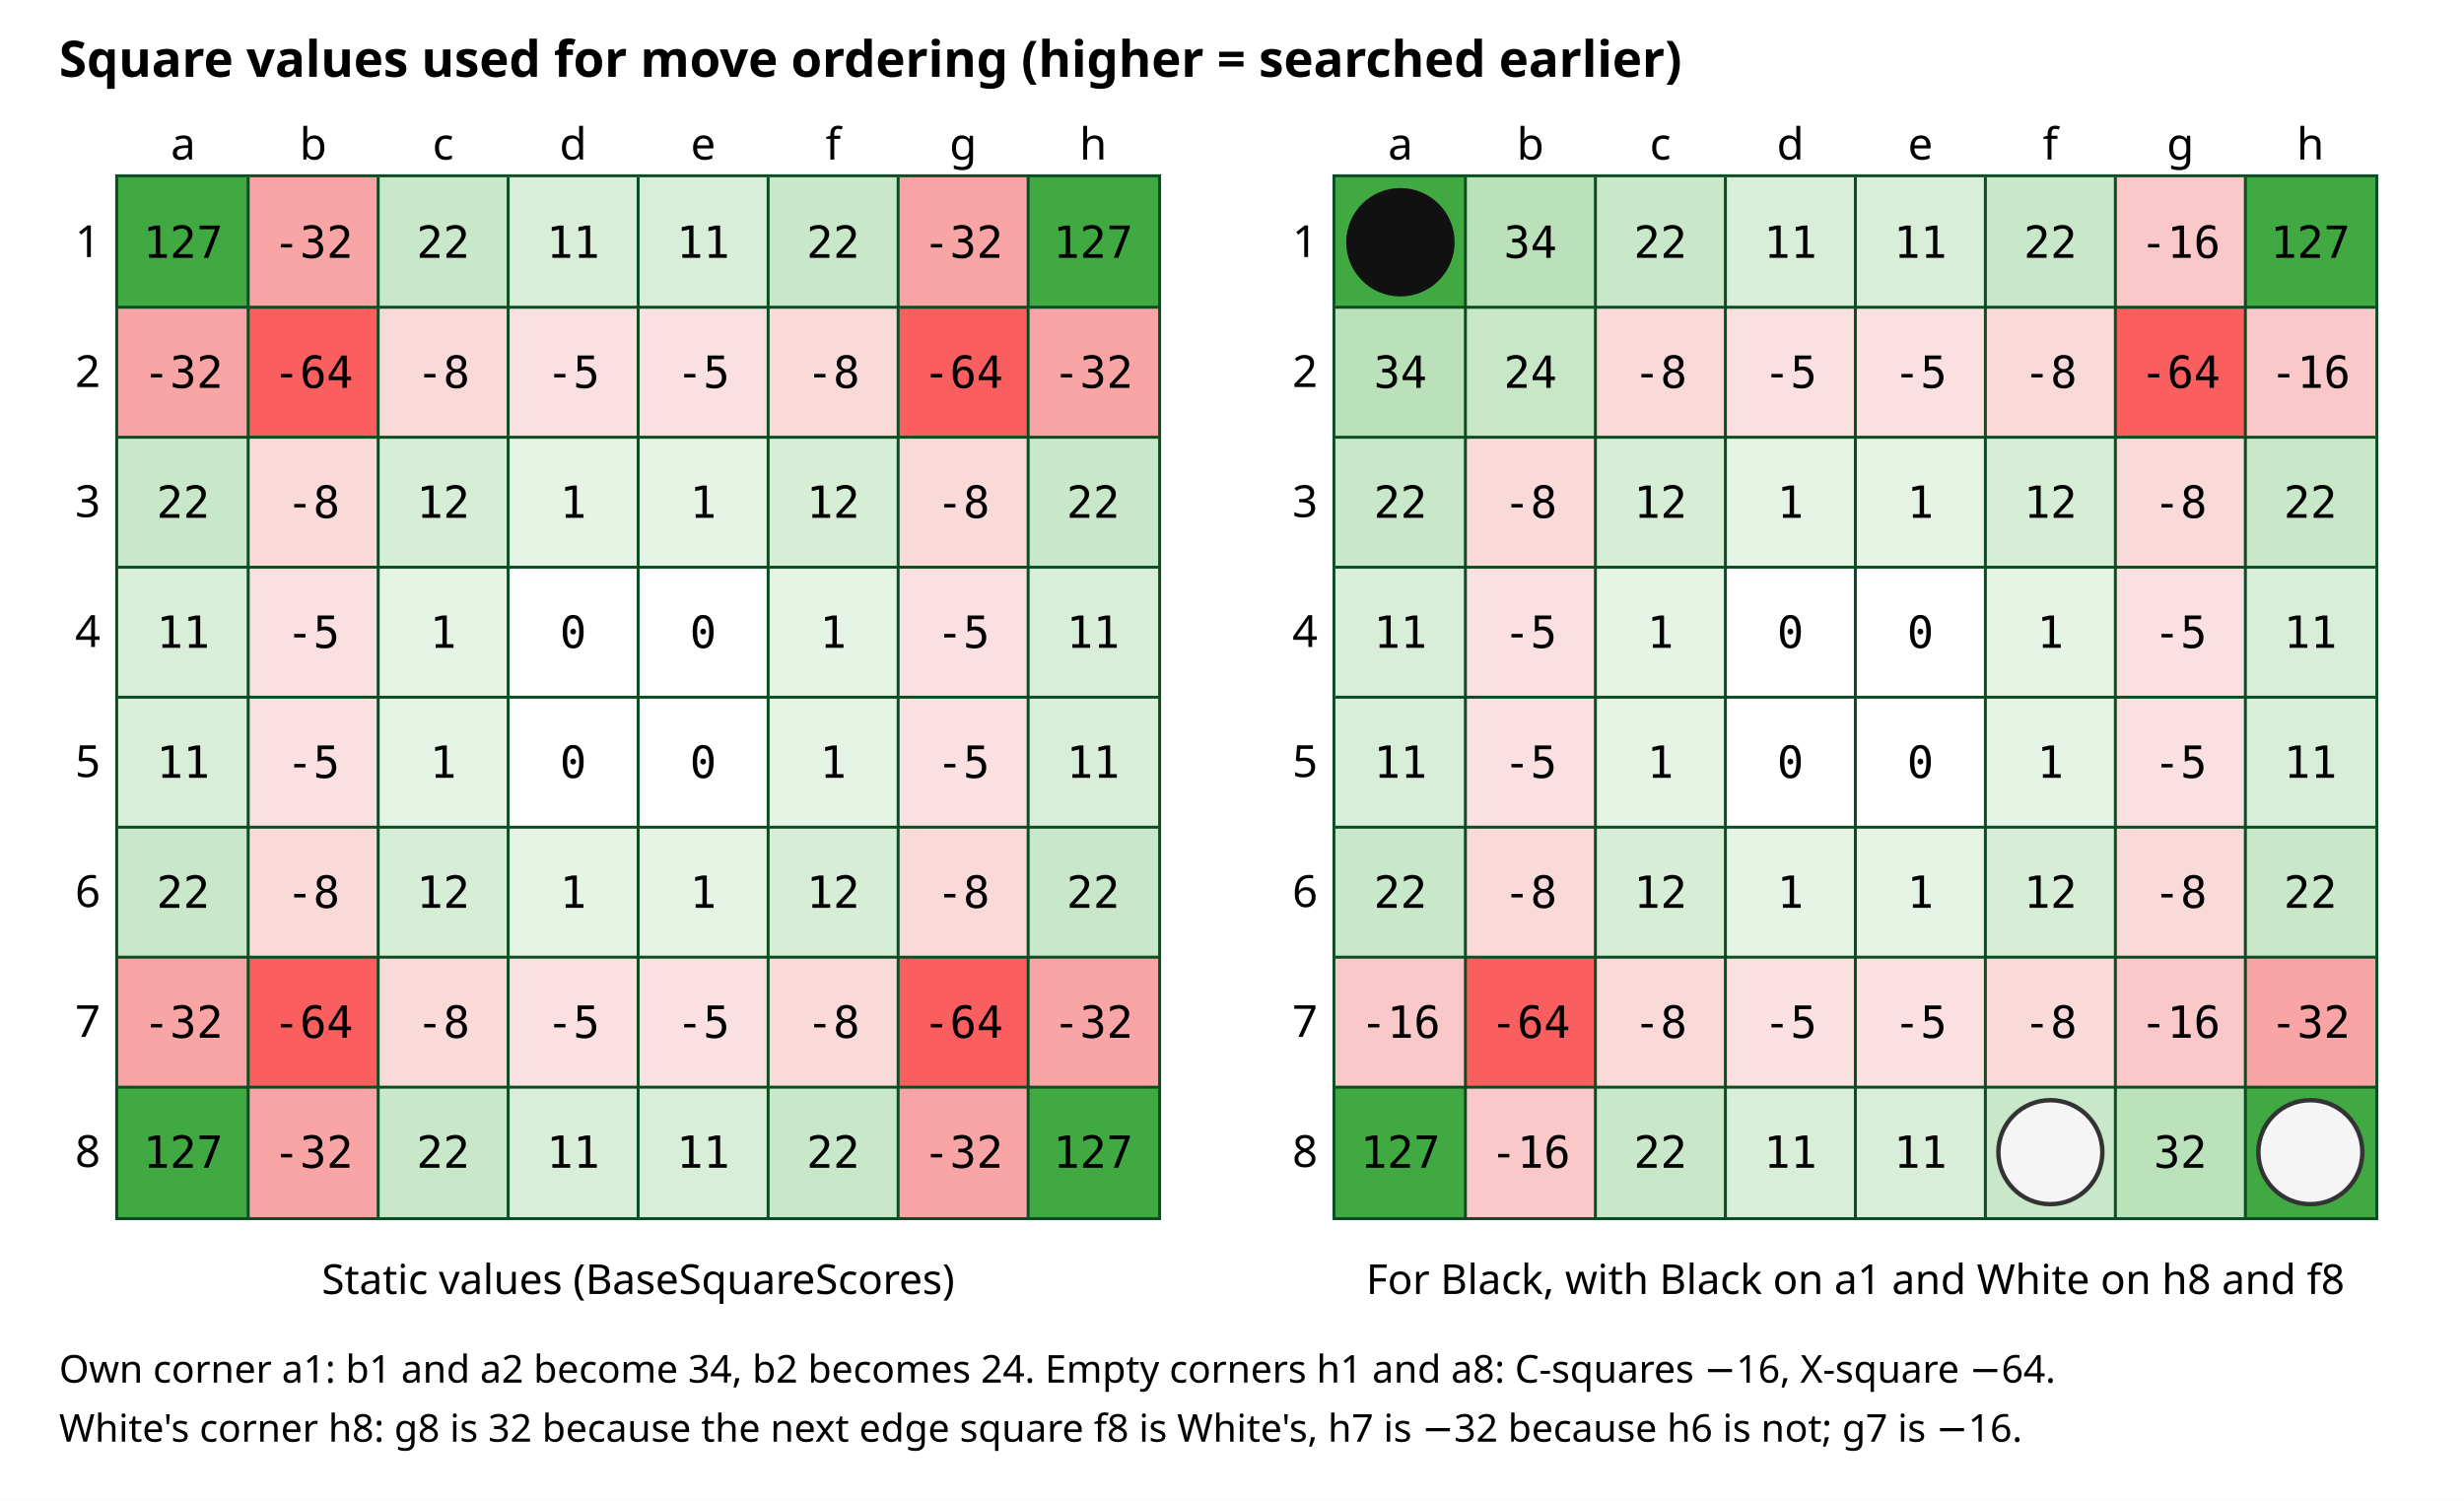
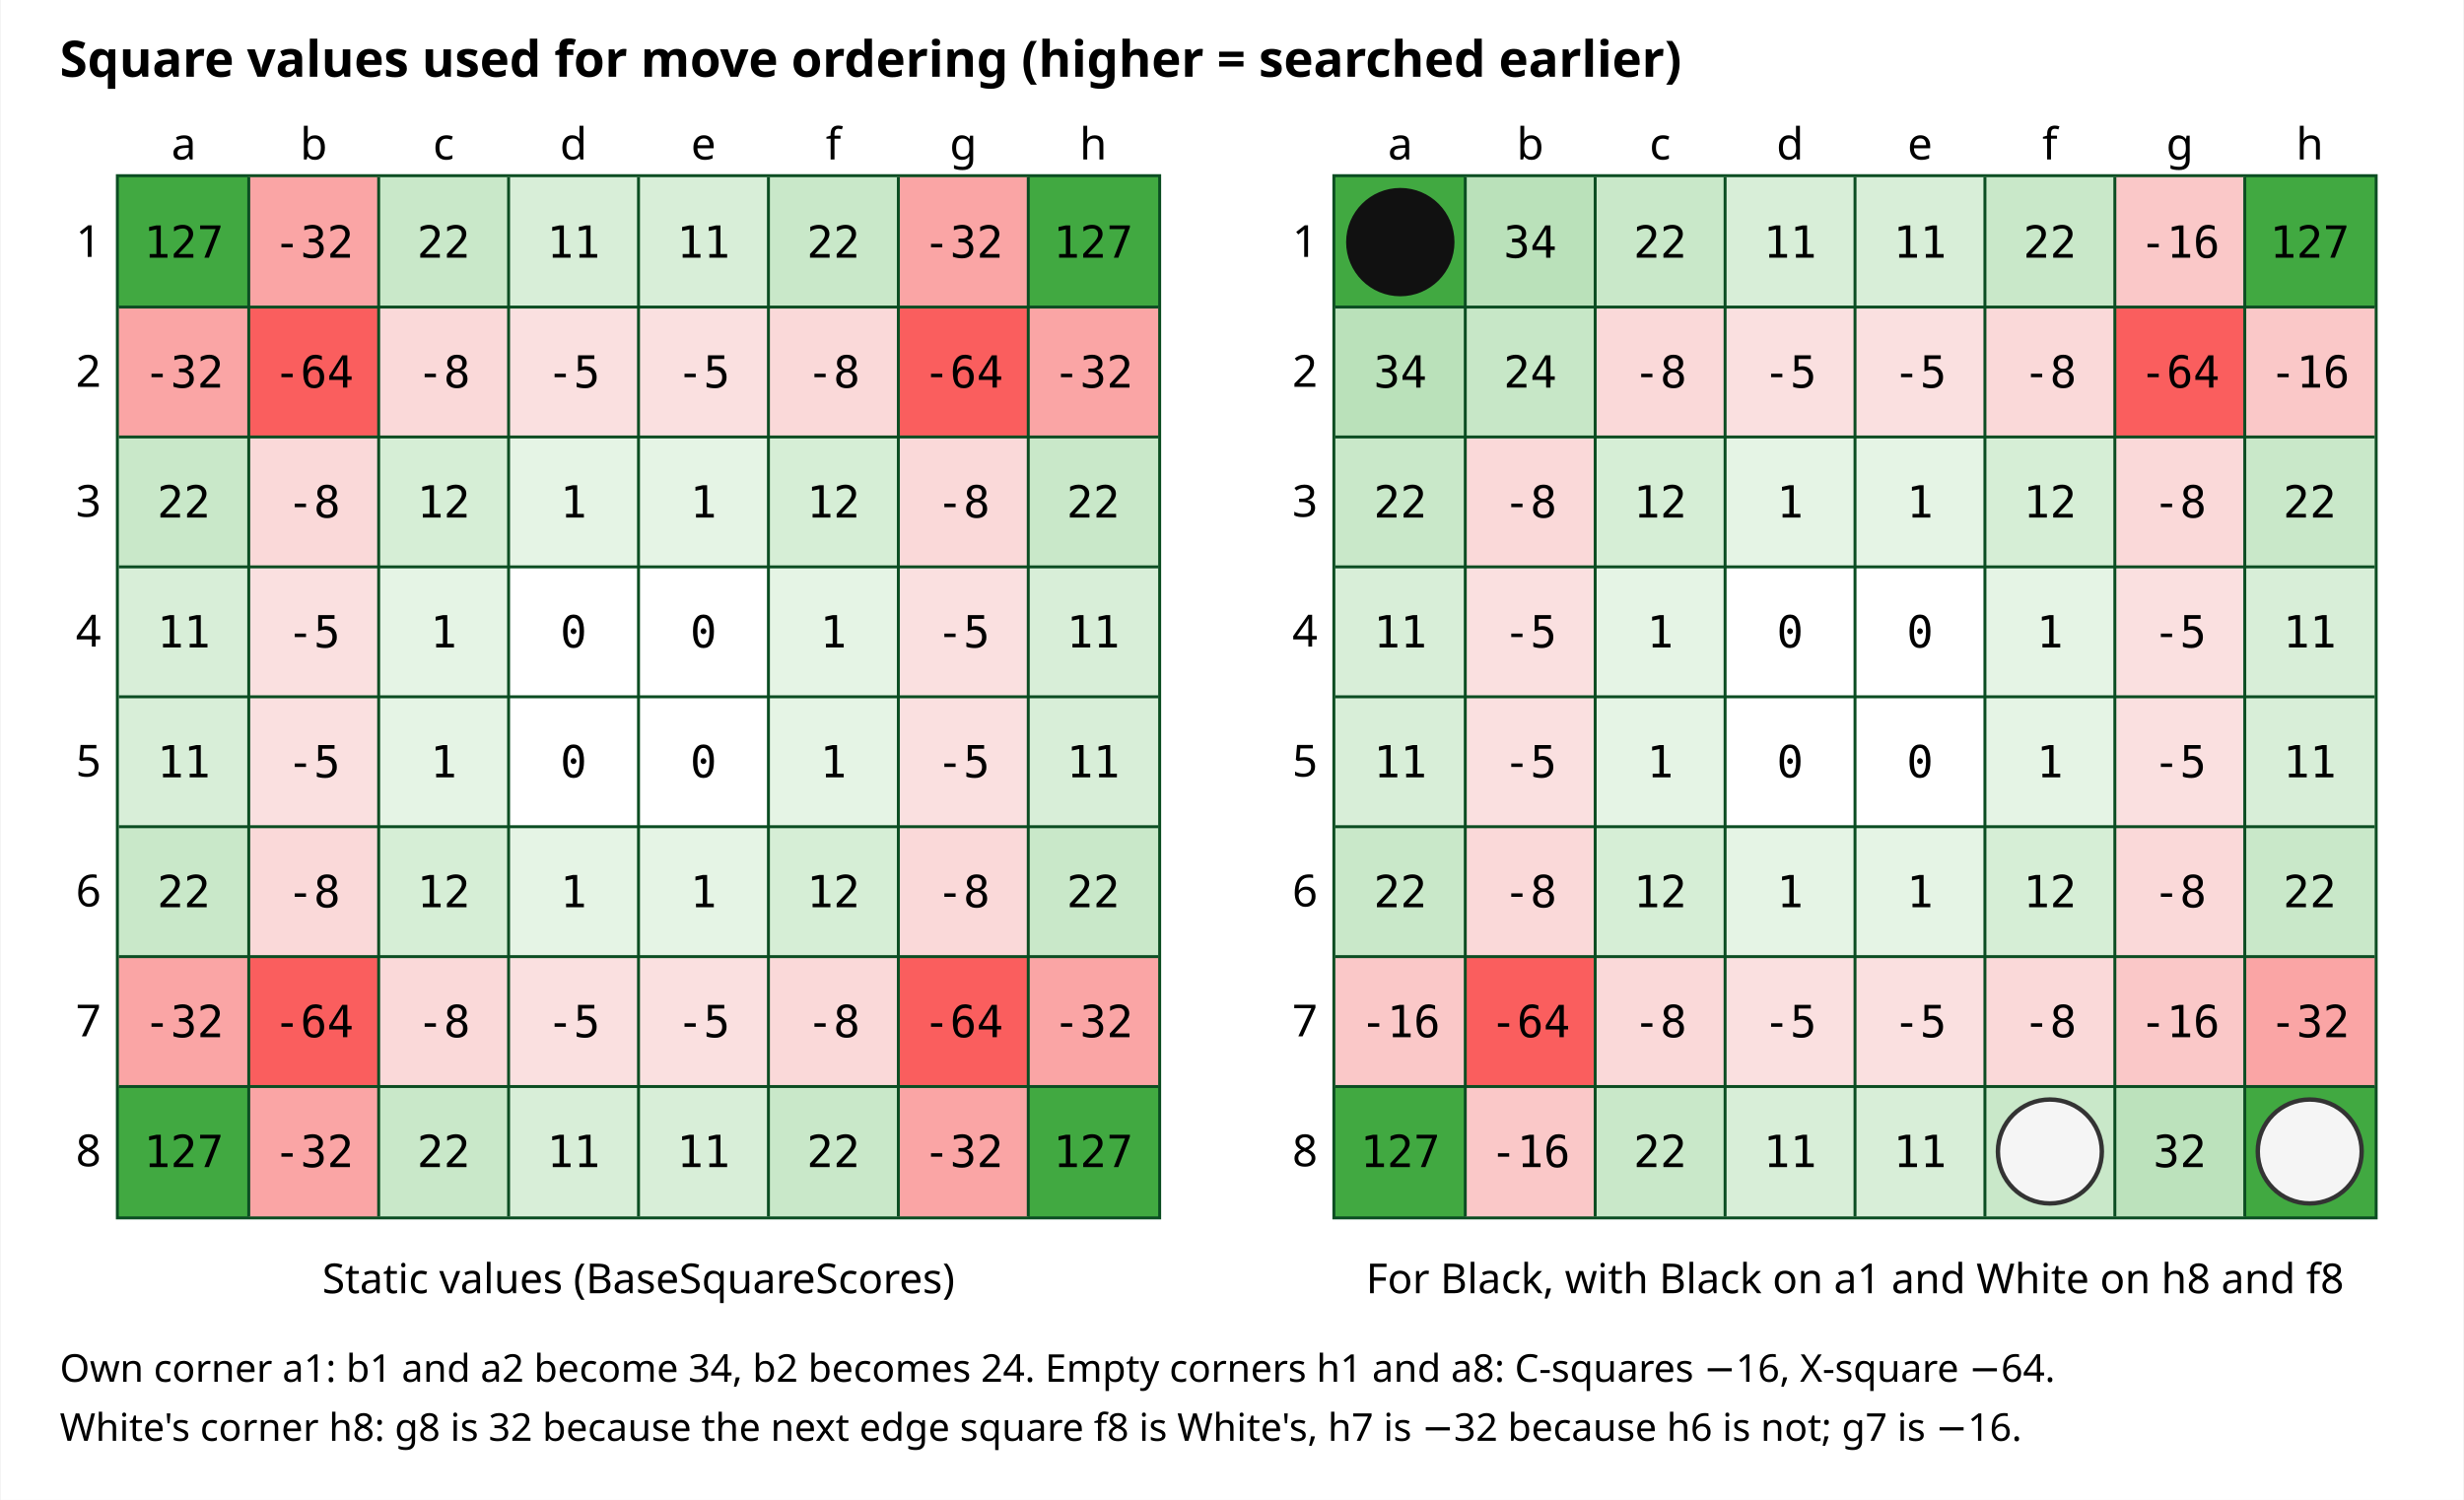
- <svg xmlns="http://www.w3.org/2000/svg" viewBox="0 0 834 508" width="834" height="508" font-family="sans-serif">
+ <svg xmlns="http://www.w3.org/2000/svg" viewBox="0 0 834 508" width="800" height="487" font-family="sans-serif">
  <rect x="0" y="0" width="834" height="508" fill="#FFFFFF" />
  <text x="20" y="26" font-size="17" font-weight="bold" fill="#000000">Square values used for move ordering (higher = searched earlier)</text>
  <text x="62" y="54" font-size="15" text-anchor="middle" fill="#000000">a</text>
  <text x="34" y="87" font-size="15" text-anchor="end" fill="#000000">1</text>
  <text x="106" y="54" font-size="15" text-anchor="middle" fill="#000000">b</text>
  <text x="34" y="131" font-size="15" text-anchor="end" fill="#000000">2</text>
  <text x="150" y="54" font-size="15" text-anchor="middle" fill="#000000">c</text>
  <text x="34" y="175" font-size="15" text-anchor="end" fill="#000000">3</text>
  <text x="194" y="54" font-size="15" text-anchor="middle" fill="#000000">d</text>
  <text x="34" y="219" font-size="15" text-anchor="end" fill="#000000">4</text>
  <text x="238" y="54" font-size="15" text-anchor="middle" fill="#000000">e</text>
  <text x="34" y="263" font-size="15" text-anchor="end" fill="#000000">5</text>
  <text x="282" y="54" font-size="15" text-anchor="middle" fill="#000000">f</text>
  <text x="34" y="307" font-size="15" text-anchor="end" fill="#000000">6</text>
  <text x="326" y="54" font-size="15" text-anchor="middle" fill="#000000">g</text>
  <text x="34" y="351" font-size="15" text-anchor="end" fill="#000000">7</text>
  <text x="370" y="54" font-size="15" text-anchor="middle" fill="#000000">h</text>
  <text x="34" y="395" font-size="15" text-anchor="end" fill="#000000">8</text>
  <rect x="40" y="60" width="352" height="352" fill="#FFFFFF" stroke="#0B4D22" stroke-width="2" />
  <rect x="40" y="60" width="44" height="44" fill="rgb(65,169,65)" />
  <rect x="84" y="60" width="44" height="44" fill="rgb(250,165,165)" />
  <rect x="128" y="60" width="44" height="44" fill="rgb(201,232,201)" />
  <rect x="172" y="60" width="44" height="44" fill="rgb(216,238,216)" />
  <rect x="216" y="60" width="44" height="44" fill="rgb(216,238,216)" />
  <rect x="260" y="60" width="44" height="44" fill="rgb(201,232,201)" />
  <rect x="304" y="60" width="44" height="44" fill="rgb(250,165,165)" />
  <rect x="348" y="60" width="44" height="44" fill="rgb(65,169,65)" />
  <rect x="40" y="104" width="44" height="44" fill="rgb(250,165,165)" />
  <rect x="84" y="104" width="44" height="44" fill="rgb(250,94,94)" />
  <rect x="128" y="104" width="44" height="44" fill="rgb(250,217,217)" />
  <rect x="172" y="104" width="44" height="44" fill="rgb(250,224,224)" />
  <rect x="216" y="104" width="44" height="44" fill="rgb(250,224,224)" />
  <rect x="260" y="104" width="44" height="44" fill="rgb(250,217,217)" />
  <rect x="304" y="104" width="44" height="44" fill="rgb(250,94,94)" />
  <rect x="348" y="104" width="44" height="44" fill="rgb(250,165,165)" />
  <rect x="40" y="148" width="44" height="44" fill="rgb(201,232,201)" />
  <rect x="84" y="148" width="44" height="44" fill="rgb(250,217,217)" />
  <rect x="128" y="148" width="44" height="44" fill="rgb(214,238,214)" />
  <rect x="172" y="148" width="44" height="44" fill="rgb(229,244,229)" />
  <rect x="216" y="148" width="44" height="44" fill="rgb(229,244,229)" />
  <rect x="260" y="148" width="44" height="44" fill="rgb(214,238,214)" />
  <rect x="304" y="148" width="44" height="44" fill="rgb(250,217,217)" />
  <rect x="348" y="148" width="44" height="44" fill="rgb(201,232,201)" />
  <rect x="40" y="192" width="44" height="44" fill="rgb(216,238,216)" />
  <rect x="84" y="192" width="44" height="44" fill="rgb(250,224,224)" />
  <rect x="128" y="192" width="44" height="44" fill="rgb(229,244,229)" />
  <rect x="172" y="192" width="44" height="44" fill="#FFFFFF" />
  <rect x="216" y="192" width="44" height="44" fill="#FFFFFF" />
  <rect x="260" y="192" width="44" height="44" fill="rgb(229,244,229)" />
  <rect x="304" y="192" width="44" height="44" fill="rgb(250,224,224)" />
  <rect x="348" y="192" width="44" height="44" fill="rgb(216,238,216)" />
  <rect x="40" y="236" width="44" height="44" fill="rgb(216,238,216)" />
  <rect x="84" y="236" width="44" height="44" fill="rgb(250,224,224)" />
  <rect x="128" y="236" width="44" height="44" fill="rgb(229,244,229)" />
  <rect x="172" y="236" width="44" height="44" fill="#FFFFFF" />
  <rect x="216" y="236" width="44" height="44" fill="#FFFFFF" />
  <rect x="260" y="236" width="44" height="44" fill="rgb(229,244,229)" />
  <rect x="304" y="236" width="44" height="44" fill="rgb(250,224,224)" />
  <rect x="348" y="236" width="44" height="44" fill="rgb(216,238,216)" />
  <rect x="40" y="280" width="44" height="44" fill="rgb(201,232,201)" />
  <rect x="84" y="280" width="44" height="44" fill="rgb(250,217,217)" />
  <rect x="128" y="280" width="44" height="44" fill="rgb(214,238,214)" />
  <rect x="172" y="280" width="44" height="44" fill="rgb(229,244,229)" />
  <rect x="216" y="280" width="44" height="44" fill="rgb(229,244,229)" />
  <rect x="260" y="280" width="44" height="44" fill="rgb(214,238,214)" />
  <rect x="304" y="280" width="44" height="44" fill="rgb(250,217,217)" />
  <rect x="348" y="280" width="44" height="44" fill="rgb(201,232,201)" />
  <rect x="40" y="324" width="44" height="44" fill="rgb(250,165,165)" />
  <rect x="84" y="324" width="44" height="44" fill="rgb(250,94,94)" />
  <rect x="128" y="324" width="44" height="44" fill="rgb(250,217,217)" />
  <rect x="172" y="324" width="44" height="44" fill="rgb(250,224,224)" />
  <rect x="216" y="324" width="44" height="44" fill="rgb(250,224,224)" />
  <rect x="260" y="324" width="44" height="44" fill="rgb(250,217,217)" />
  <rect x="304" y="324" width="44" height="44" fill="rgb(250,94,94)" />
  <rect x="348" y="324" width="44" height="44" fill="rgb(250,165,165)" />
  <rect x="40" y="368" width="44" height="44" fill="rgb(65,169,65)" />
  <rect x="84" y="368" width="44" height="44" fill="rgb(250,165,165)" />
  <rect x="128" y="368" width="44" height="44" fill="rgb(201,232,201)" />
  <rect x="172" y="368" width="44" height="44" fill="rgb(216,238,216)" />
  <rect x="216" y="368" width="44" height="44" fill="rgb(216,238,216)" />
  <rect x="260" y="368" width="44" height="44" fill="rgb(201,232,201)" />
  <rect x="304" y="368" width="44" height="44" fill="rgb(250,165,165)" />
  <rect x="348" y="368" width="44" height="44" fill="rgb(65,169,65)" />
  <line x1="84" y1="60" x2="84" y2="412" stroke="#0B4D22" stroke-width="1" />
  <line x1="40" y1="104" x2="392" y2="104" stroke="#0B4D22" stroke-width="1" />
  <line x1="128" y1="60" x2="128" y2="412" stroke="#0B4D22" stroke-width="1" />
  <line x1="40" y1="148" x2="392" y2="148" stroke="#0B4D22" stroke-width="1" />
  <line x1="172" y1="60" x2="172" y2="412" stroke="#0B4D22" stroke-width="1" />
  <line x1="40" y1="192" x2="392" y2="192" stroke="#0B4D22" stroke-width="1" />
  <line x1="216" y1="60" x2="216" y2="412" stroke="#0B4D22" stroke-width="1" />
  <line x1="40" y1="236" x2="392" y2="236" stroke="#0B4D22" stroke-width="1" />
  <line x1="260" y1="60" x2="260" y2="412" stroke="#0B4D22" stroke-width="1" />
  <line x1="40" y1="280" x2="392" y2="280" stroke="#0B4D22" stroke-width="1" />
  <line x1="304" y1="60" x2="304" y2="412" stroke="#0B4D22" stroke-width="1" />
  <line x1="40" y1="324" x2="392" y2="324" stroke="#0B4D22" stroke-width="1" />
  <line x1="348" y1="60" x2="348" y2="412" stroke="#0B4D22" stroke-width="1" />
  <line x1="40" y1="368" x2="392" y2="368" stroke="#0B4D22" stroke-width="1" />
  <text x="62" y="87.28" font-size="15" text-anchor="middle" font-family="monospace" fill="#000000">127</text>
  <text x="106" y="87.28" font-size="15" text-anchor="middle" font-family="monospace" fill="#000000">-32</text>
  <text x="150" y="87.28" font-size="15" text-anchor="middle" font-family="monospace" fill="#000000">22</text>
  <text x="194" y="87.28" font-size="15" text-anchor="middle" font-family="monospace" fill="#000000">11</text>
  <text x="238" y="87.28" font-size="15" text-anchor="middle" font-family="monospace" fill="#000000">11</text>
  <text x="282" y="87.28" font-size="15" text-anchor="middle" font-family="monospace" fill="#000000">22</text>
  <text x="326" y="87.28" font-size="15" text-anchor="middle" font-family="monospace" fill="#000000">-32</text>
  <text x="370" y="87.28" font-size="15" text-anchor="middle" font-family="monospace" fill="#000000">127</text>
  <text x="62" y="131.28" font-size="15" text-anchor="middle" font-family="monospace" fill="#000000">-32</text>
  <text x="106" y="131.28" font-size="15" text-anchor="middle" font-family="monospace" fill="#000000">-64</text>
  <text x="150" y="131.28" font-size="15" text-anchor="middle" font-family="monospace" fill="#000000">-8</text>
  <text x="194" y="131.28" font-size="15" text-anchor="middle" font-family="monospace" fill="#000000">-5</text>
  <text x="238" y="131.28" font-size="15" text-anchor="middle" font-family="monospace" fill="#000000">-5</text>
  <text x="282" y="131.28" font-size="15" text-anchor="middle" font-family="monospace" fill="#000000">-8</text>
  <text x="326" y="131.28" font-size="15" text-anchor="middle" font-family="monospace" fill="#000000">-64</text>
  <text x="370" y="131.28" font-size="15" text-anchor="middle" font-family="monospace" fill="#000000">-32</text>
  <text x="62" y="175.28" font-size="15" text-anchor="middle" font-family="monospace" fill="#000000">22</text>
  <text x="106" y="175.28" font-size="15" text-anchor="middle" font-family="monospace" fill="#000000">-8</text>
  <text x="150" y="175.28" font-size="15" text-anchor="middle" font-family="monospace" fill="#000000">12</text>
  <text x="194" y="175.28" font-size="15" text-anchor="middle" font-family="monospace" fill="#000000">1</text>
  <text x="238" y="175.28" font-size="15" text-anchor="middle" font-family="monospace" fill="#000000">1</text>
  <text x="282" y="175.28" font-size="15" text-anchor="middle" font-family="monospace" fill="#000000">12</text>
  <text x="326" y="175.28" font-size="15" text-anchor="middle" font-family="monospace" fill="#000000">-8</text>
  <text x="370" y="175.28" font-size="15" text-anchor="middle" font-family="monospace" fill="#000000">22</text>
  <text x="62" y="219.28" font-size="15" text-anchor="middle" font-family="monospace" fill="#000000">11</text>
  <text x="106" y="219.28" font-size="15" text-anchor="middle" font-family="monospace" fill="#000000">-5</text>
  <text x="150" y="219.28" font-size="15" text-anchor="middle" font-family="monospace" fill="#000000">1</text>
  <text x="194" y="219.28" font-size="15" text-anchor="middle" font-family="monospace" fill="#000000">0</text>
  <text x="238" y="219.28" font-size="15" text-anchor="middle" font-family="monospace" fill="#000000">0</text>
  <text x="282" y="219.28" font-size="15" text-anchor="middle" font-family="monospace" fill="#000000">1</text>
  <text x="326" y="219.28" font-size="15" text-anchor="middle" font-family="monospace" fill="#000000">-5</text>
  <text x="370" y="219.28" font-size="15" text-anchor="middle" font-family="monospace" fill="#000000">11</text>
  <text x="62" y="263.28" font-size="15" text-anchor="middle" font-family="monospace" fill="#000000">11</text>
  <text x="106" y="263.28" font-size="15" text-anchor="middle" font-family="monospace" fill="#000000">-5</text>
  <text x="150" y="263.28" font-size="15" text-anchor="middle" font-family="monospace" fill="#000000">1</text>
  <text x="194" y="263.28" font-size="15" text-anchor="middle" font-family="monospace" fill="#000000">0</text>
  <text x="238" y="263.28" font-size="15" text-anchor="middle" font-family="monospace" fill="#000000">0</text>
  <text x="282" y="263.28" font-size="15" text-anchor="middle" font-family="monospace" fill="#000000">1</text>
  <text x="326" y="263.28" font-size="15" text-anchor="middle" font-family="monospace" fill="#000000">-5</text>
  <text x="370" y="263.28" font-size="15" text-anchor="middle" font-family="monospace" fill="#000000">11</text>
  <text x="62" y="307.28" font-size="15" text-anchor="middle" font-family="monospace" fill="#000000">22</text>
  <text x="106" y="307.28" font-size="15" text-anchor="middle" font-family="monospace" fill="#000000">-8</text>
  <text x="150" y="307.28" font-size="15" text-anchor="middle" font-family="monospace" fill="#000000">12</text>
  <text x="194" y="307.28" font-size="15" text-anchor="middle" font-family="monospace" fill="#000000">1</text>
  <text x="238" y="307.28" font-size="15" text-anchor="middle" font-family="monospace" fill="#000000">1</text>
  <text x="282" y="307.28" font-size="15" text-anchor="middle" font-family="monospace" fill="#000000">12</text>
  <text x="326" y="307.28" font-size="15" text-anchor="middle" font-family="monospace" fill="#000000">-8</text>
  <text x="370" y="307.28" font-size="15" text-anchor="middle" font-family="monospace" fill="#000000">22</text>
  <text x="62" y="351.28" font-size="15" text-anchor="middle" font-family="monospace" fill="#000000">-32</text>
  <text x="106" y="351.28" font-size="15" text-anchor="middle" font-family="monospace" fill="#000000">-64</text>
  <text x="150" y="351.28" font-size="15" text-anchor="middle" font-family="monospace" fill="#000000">-8</text>
  <text x="194" y="351.28" font-size="15" text-anchor="middle" font-family="monospace" fill="#000000">-5</text>
  <text x="238" y="351.28" font-size="15" text-anchor="middle" font-family="monospace" fill="#000000">-5</text>
  <text x="282" y="351.28" font-size="15" text-anchor="middle" font-family="monospace" fill="#000000">-8</text>
  <text x="326" y="351.28" font-size="15" text-anchor="middle" font-family="monospace" fill="#000000">-64</text>
  <text x="370" y="351.28" font-size="15" text-anchor="middle" font-family="monospace" fill="#000000">-32</text>
  <text x="62" y="395.28" font-size="15" text-anchor="middle" font-family="monospace" fill="#000000">127</text>
  <text x="106" y="395.28" font-size="15" text-anchor="middle" font-family="monospace" fill="#000000">-32</text>
  <text x="150" y="395.28" font-size="15" text-anchor="middle" font-family="monospace" fill="#000000">22</text>
  <text x="194" y="395.28" font-size="15" text-anchor="middle" font-family="monospace" fill="#000000">11</text>
  <text x="238" y="395.28" font-size="15" text-anchor="middle" font-family="monospace" fill="#000000">11</text>
  <text x="282" y="395.28" font-size="15" text-anchor="middle" font-family="monospace" fill="#000000">22</text>
  <text x="326" y="395.28" font-size="15" text-anchor="middle" font-family="monospace" fill="#000000">-32</text>
  <text x="370" y="395.28" font-size="15" text-anchor="middle" font-family="monospace" fill="#000000">127</text>
  <text x="216" y="438" font-size="14" text-anchor="middle" fill="#000000">Static values (BaseSquareScores)</text>
  <text x="474" y="54" font-size="15" text-anchor="middle" fill="#000000">a</text>
  <text x="446" y="87" font-size="15" text-anchor="end" fill="#000000">1</text>
  <text x="518" y="54" font-size="15" text-anchor="middle" fill="#000000">b</text>
  <text x="446" y="131" font-size="15" text-anchor="end" fill="#000000">2</text>
  <text x="562" y="54" font-size="15" text-anchor="middle" fill="#000000">c</text>
  <text x="446" y="175" font-size="15" text-anchor="end" fill="#000000">3</text>
  <text x="606" y="54" font-size="15" text-anchor="middle" fill="#000000">d</text>
  <text x="446" y="219" font-size="15" text-anchor="end" fill="#000000">4</text>
  <text x="650" y="54" font-size="15" text-anchor="middle" fill="#000000">e</text>
  <text x="446" y="263" font-size="15" text-anchor="end" fill="#000000">5</text>
  <text x="694" y="54" font-size="15" text-anchor="middle" fill="#000000">f</text>
  <text x="446" y="307" font-size="15" text-anchor="end" fill="#000000">6</text>
  <text x="738" y="54" font-size="15" text-anchor="middle" fill="#000000">g</text>
  <text x="446" y="351" font-size="15" text-anchor="end" fill="#000000">7</text>
  <text x="782" y="54" font-size="15" text-anchor="middle" fill="#000000">h</text>
  <text x="446" y="395" font-size="15" text-anchor="end" fill="#000000">8</text>
  <rect x="452" y="60" width="352" height="352" fill="#FFFFFF" stroke="#0B4D22" stroke-width="2" />
  <rect x="452" y="60" width="44" height="44" fill="rgb(65,169,65)" />
  <rect x="496" y="60" width="44" height="44" fill="rgb(186,225,186)" />
  <rect x="540" y="60" width="44" height="44" fill="rgb(201,232,201)" />
  <rect x="584" y="60" width="44" height="44" fill="rgb(216,238,216)" />
  <rect x="628" y="60" width="44" height="44" fill="rgb(216,238,216)" />
  <rect x="672" y="60" width="44" height="44" fill="rgb(201,232,201)" />
  <rect x="716" y="60" width="44" height="44" fill="rgb(250,200,200)" />
  <rect x="760" y="60" width="44" height="44" fill="rgb(65,169,65)" />
  <rect x="452" y="104" width="44" height="44" fill="rgb(186,225,186)" />
  <rect x="496" y="104" width="44" height="44" fill="rgb(199,231,199)" />
  <rect x="540" y="104" width="44" height="44" fill="rgb(250,217,217)" />
  <rect x="584" y="104" width="44" height="44" fill="rgb(250,224,224)" />
  <rect x="628" y="104" width="44" height="44" fill="rgb(250,224,224)" />
  <rect x="672" y="104" width="44" height="44" fill="rgb(250,217,217)" />
  <rect x="716" y="104" width="44" height="44" fill="rgb(250,94,94)" />
  <rect x="760" y="104" width="44" height="44" fill="rgb(250,200,200)" />
  <rect x="452" y="148" width="44" height="44" fill="rgb(201,232,201)" />
  <rect x="496" y="148" width="44" height="44" fill="rgb(250,217,217)" />
  <rect x="540" y="148" width="44" height="44" fill="rgb(214,238,214)" />
  <rect x="584" y="148" width="44" height="44" fill="rgb(229,244,229)" />
  <rect x="628" y="148" width="44" height="44" fill="rgb(229,244,229)" />
  <rect x="672" y="148" width="44" height="44" fill="rgb(214,238,214)" />
  <rect x="716" y="148" width="44" height="44" fill="rgb(250,217,217)" />
  <rect x="760" y="148" width="44" height="44" fill="rgb(201,232,201)" />
  <rect x="452" y="192" width="44" height="44" fill="rgb(216,238,216)" />
  <rect x="496" y="192" width="44" height="44" fill="rgb(250,224,224)" />
  <rect x="540" y="192" width="44" height="44" fill="rgb(229,244,229)" />
  <rect x="584" y="192" width="44" height="44" fill="#FFFFFF" />
  <rect x="628" y="192" width="44" height="44" fill="#FFFFFF" />
  <rect x="672" y="192" width="44" height="44" fill="rgb(229,244,229)" />
  <rect x="716" y="192" width="44" height="44" fill="rgb(250,224,224)" />
  <rect x="760" y="192" width="44" height="44" fill="rgb(216,238,216)" />
  <rect x="452" y="236" width="44" height="44" fill="rgb(216,238,216)" />
  <rect x="496" y="236" width="44" height="44" fill="rgb(250,224,224)" />
  <rect x="540" y="236" width="44" height="44" fill="rgb(229,244,229)" />
  <rect x="584" y="236" width="44" height="44" fill="#FFFFFF" />
  <rect x="628" y="236" width="44" height="44" fill="#FFFFFF" />
  <rect x="672" y="236" width="44" height="44" fill="rgb(229,244,229)" />
  <rect x="716" y="236" width="44" height="44" fill="rgb(250,224,224)" />
  <rect x="760" y="236" width="44" height="44" fill="rgb(216,238,216)" />
  <rect x="452" y="280" width="44" height="44" fill="rgb(201,232,201)" />
  <rect x="496" y="280" width="44" height="44" fill="rgb(250,217,217)" />
  <rect x="540" y="280" width="44" height="44" fill="rgb(214,238,214)" />
  <rect x="584" y="280" width="44" height="44" fill="rgb(229,244,229)" />
  <rect x="628" y="280" width="44" height="44" fill="rgb(229,244,229)" />
  <rect x="672" y="280" width="44" height="44" fill="rgb(214,238,214)" />
  <rect x="716" y="280" width="44" height="44" fill="rgb(250,217,217)" />
  <rect x="760" y="280" width="44" height="44" fill="rgb(201,232,201)" />
  <rect x="452" y="324" width="44" height="44" fill="rgb(250,200,200)" />
  <rect x="496" y="324" width="44" height="44" fill="rgb(250,94,94)" />
  <rect x="540" y="324" width="44" height="44" fill="rgb(250,217,217)" />
  <rect x="584" y="324" width="44" height="44" fill="rgb(250,224,224)" />
  <rect x="628" y="324" width="44" height="44" fill="rgb(250,224,224)" />
  <rect x="672" y="324" width="44" height="44" fill="rgb(250,217,217)" />
  <rect x="716" y="324" width="44" height="44" fill="rgb(250,200,200)" />
  <rect x="760" y="324" width="44" height="44" fill="rgb(250,165,165)" />
  <rect x="452" y="368" width="44" height="44" fill="rgb(65,169,65)" />
  <rect x="496" y="368" width="44" height="44" fill="rgb(250,200,200)" />
  <rect x="540" y="368" width="44" height="44" fill="rgb(201,232,201)" />
  <rect x="584" y="368" width="44" height="44" fill="rgb(216,238,216)" />
  <rect x="628" y="368" width="44" height="44" fill="rgb(216,238,216)" />
  <rect x="672" y="368" width="44" height="44" fill="rgb(201,232,201)" />
  <rect x="716" y="368" width="44" height="44" fill="rgb(188,226,188)" />
  <rect x="760" y="368" width="44" height="44" fill="rgb(65,169,65)" />
  <line x1="496" y1="60" x2="496" y2="412" stroke="#0B4D22" stroke-width="1" />
  <line x1="452" y1="104" x2="804" y2="104" stroke="#0B4D22" stroke-width="1" />
  <line x1="540" y1="60" x2="540" y2="412" stroke="#0B4D22" stroke-width="1" />
  <line x1="452" y1="148" x2="804" y2="148" stroke="#0B4D22" stroke-width="1" />
  <line x1="584" y1="60" x2="584" y2="412" stroke="#0B4D22" stroke-width="1" />
  <line x1="452" y1="192" x2="804" y2="192" stroke="#0B4D22" stroke-width="1" />
  <line x1="628" y1="60" x2="628" y2="412" stroke="#0B4D22" stroke-width="1" />
  <line x1="452" y1="236" x2="804" y2="236" stroke="#0B4D22" stroke-width="1" />
  <line x1="672" y1="60" x2="672" y2="412" stroke="#0B4D22" stroke-width="1" />
  <line x1="452" y1="280" x2="804" y2="280" stroke="#0B4D22" stroke-width="1" />
  <line x1="716" y1="60" x2="716" y2="412" stroke="#0B4D22" stroke-width="1" />
  <line x1="452" y1="324" x2="804" y2="324" stroke="#0B4D22" stroke-width="1" />
  <line x1="760" y1="60" x2="760" y2="412" stroke="#0B4D22" stroke-width="1" />
  <line x1="452" y1="368" x2="804" y2="368" stroke="#0B4D22" stroke-width="1" />
  <circle cx="474" cy="82" r="17.6" fill="#111111" stroke="#111111" stroke-width="1.5" />
  <circle cx="782" cy="390" r="17.6" fill="#F5F5F5" stroke="#333333" stroke-width="1.5" />
  <circle cx="694" cy="390" r="17.6" fill="#F5F5F5" stroke="#333333" stroke-width="1.5" />
  <text x="518" y="87.28" font-size="15" text-anchor="middle" font-family="monospace" fill="#000000">34</text>
  <text x="562" y="87.28" font-size="15" text-anchor="middle" font-family="monospace" fill="#000000">22</text>
  <text x="606" y="87.28" font-size="15" text-anchor="middle" font-family="monospace" fill="#000000">11</text>
  <text x="650" y="87.28" font-size="15" text-anchor="middle" font-family="monospace" fill="#000000">11</text>
  <text x="694" y="87.28" font-size="15" text-anchor="middle" font-family="monospace" fill="#000000">22</text>
  <text x="738" y="87.28" font-size="15" text-anchor="middle" font-family="monospace" fill="#000000">-16</text>
  <text x="782" y="87.28" font-size="15" text-anchor="middle" font-family="monospace" fill="#000000">127</text>
  <text x="474" y="131.28" font-size="15" text-anchor="middle" font-family="monospace" fill="#000000">34</text>
  <text x="518" y="131.28" font-size="15" text-anchor="middle" font-family="monospace" fill="#000000">24</text>
  <text x="562" y="131.28" font-size="15" text-anchor="middle" font-family="monospace" fill="#000000">-8</text>
  <text x="606" y="131.28" font-size="15" text-anchor="middle" font-family="monospace" fill="#000000">-5</text>
  <text x="650" y="131.28" font-size="15" text-anchor="middle" font-family="monospace" fill="#000000">-5</text>
  <text x="694" y="131.28" font-size="15" text-anchor="middle" font-family="monospace" fill="#000000">-8</text>
  <text x="738" y="131.28" font-size="15" text-anchor="middle" font-family="monospace" fill="#000000">-64</text>
  <text x="782" y="131.28" font-size="15" text-anchor="middle" font-family="monospace" fill="#000000">-16</text>
  <text x="474" y="175.28" font-size="15" text-anchor="middle" font-family="monospace" fill="#000000">22</text>
  <text x="518" y="175.28" font-size="15" text-anchor="middle" font-family="monospace" fill="#000000">-8</text>
  <text x="562" y="175.28" font-size="15" text-anchor="middle" font-family="monospace" fill="#000000">12</text>
  <text x="606" y="175.28" font-size="15" text-anchor="middle" font-family="monospace" fill="#000000">1</text>
  <text x="650" y="175.28" font-size="15" text-anchor="middle" font-family="monospace" fill="#000000">1</text>
  <text x="694" y="175.28" font-size="15" text-anchor="middle" font-family="monospace" fill="#000000">12</text>
  <text x="738" y="175.28" font-size="15" text-anchor="middle" font-family="monospace" fill="#000000">-8</text>
  <text x="782" y="175.28" font-size="15" text-anchor="middle" font-family="monospace" fill="#000000">22</text>
  <text x="474" y="219.28" font-size="15" text-anchor="middle" font-family="monospace" fill="#000000">11</text>
  <text x="518" y="219.28" font-size="15" text-anchor="middle" font-family="monospace" fill="#000000">-5</text>
  <text x="562" y="219.28" font-size="15" text-anchor="middle" font-family="monospace" fill="#000000">1</text>
  <text x="606" y="219.28" font-size="15" text-anchor="middle" font-family="monospace" fill="#000000">0</text>
  <text x="650" y="219.28" font-size="15" text-anchor="middle" font-family="monospace" fill="#000000">0</text>
  <text x="694" y="219.28" font-size="15" text-anchor="middle" font-family="monospace" fill="#000000">1</text>
  <text x="738" y="219.28" font-size="15" text-anchor="middle" font-family="monospace" fill="#000000">-5</text>
  <text x="782" y="219.28" font-size="15" text-anchor="middle" font-family="monospace" fill="#000000">11</text>
  <text x="474" y="263.28" font-size="15" text-anchor="middle" font-family="monospace" fill="#000000">11</text>
  <text x="518" y="263.28" font-size="15" text-anchor="middle" font-family="monospace" fill="#000000">-5</text>
  <text x="562" y="263.28" font-size="15" text-anchor="middle" font-family="monospace" fill="#000000">1</text>
  <text x="606" y="263.28" font-size="15" text-anchor="middle" font-family="monospace" fill="#000000">0</text>
  <text x="650" y="263.28" font-size="15" text-anchor="middle" font-family="monospace" fill="#000000">0</text>
  <text x="694" y="263.28" font-size="15" text-anchor="middle" font-family="monospace" fill="#000000">1</text>
  <text x="738" y="263.28" font-size="15" text-anchor="middle" font-family="monospace" fill="#000000">-5</text>
  <text x="782" y="263.28" font-size="15" text-anchor="middle" font-family="monospace" fill="#000000">11</text>
  <text x="474" y="307.28" font-size="15" text-anchor="middle" font-family="monospace" fill="#000000">22</text>
  <text x="518" y="307.28" font-size="15" text-anchor="middle" font-family="monospace" fill="#000000">-8</text>
  <text x="562" y="307.28" font-size="15" text-anchor="middle" font-family="monospace" fill="#000000">12</text>
  <text x="606" y="307.28" font-size="15" text-anchor="middle" font-family="monospace" fill="#000000">1</text>
  <text x="650" y="307.28" font-size="15" text-anchor="middle" font-family="monospace" fill="#000000">1</text>
  <text x="694" y="307.28" font-size="15" text-anchor="middle" font-family="monospace" fill="#000000">12</text>
  <text x="738" y="307.28" font-size="15" text-anchor="middle" font-family="monospace" fill="#000000">-8</text>
  <text x="782" y="307.28" font-size="15" text-anchor="middle" font-family="monospace" fill="#000000">22</text>
  <text x="474" y="351.28" font-size="15" text-anchor="middle" font-family="monospace" fill="#000000">-16</text>
  <text x="518" y="351.28" font-size="15" text-anchor="middle" font-family="monospace" fill="#000000">-64</text>
  <text x="562" y="351.28" font-size="15" text-anchor="middle" font-family="monospace" fill="#000000">-8</text>
  <text x="606" y="351.28" font-size="15" text-anchor="middle" font-family="monospace" fill="#000000">-5</text>
  <text x="650" y="351.28" font-size="15" text-anchor="middle" font-family="monospace" fill="#000000">-5</text>
  <text x="694" y="351.28" font-size="15" text-anchor="middle" font-family="monospace" fill="#000000">-8</text>
  <text x="738" y="351.28" font-size="15" text-anchor="middle" font-family="monospace" fill="#000000">-16</text>
  <text x="782" y="351.28" font-size="15" text-anchor="middle" font-family="monospace" fill="#000000">-32</text>
  <text x="474" y="395.28" font-size="15" text-anchor="middle" font-family="monospace" fill="#000000">127</text>
  <text x="518" y="395.28" font-size="15" text-anchor="middle" font-family="monospace" fill="#000000">-16</text>
  <text x="562" y="395.28" font-size="15" text-anchor="middle" font-family="monospace" fill="#000000">22</text>
  <text x="606" y="395.28" font-size="15" text-anchor="middle" font-family="monospace" fill="#000000">11</text>
  <text x="650" y="395.28" font-size="15" text-anchor="middle" font-family="monospace" fill="#000000">11</text>
  <text x="738" y="395.28" font-size="15" text-anchor="middle" font-family="monospace" fill="#000000">32</text>
  <text x="628" y="438" font-size="14" text-anchor="middle" fill="#000000">For Black, with Black on a1 and White on h8 and f8</text>
  <text x="20" y="468" font-size="13" fill="#000000">Own corner a1: b1 and a2 become 34, b2 becomes 24.   Empty corners h1 and a8: C-squares −16, X-square −64.</text>
  <text x="20" y="488" font-size="13" fill="#000000">White's corner h8: g8 is 32 because the next edge square f8 is White's, h7 is −32 because h6 is not; g7 is −16.</text>
</svg>
